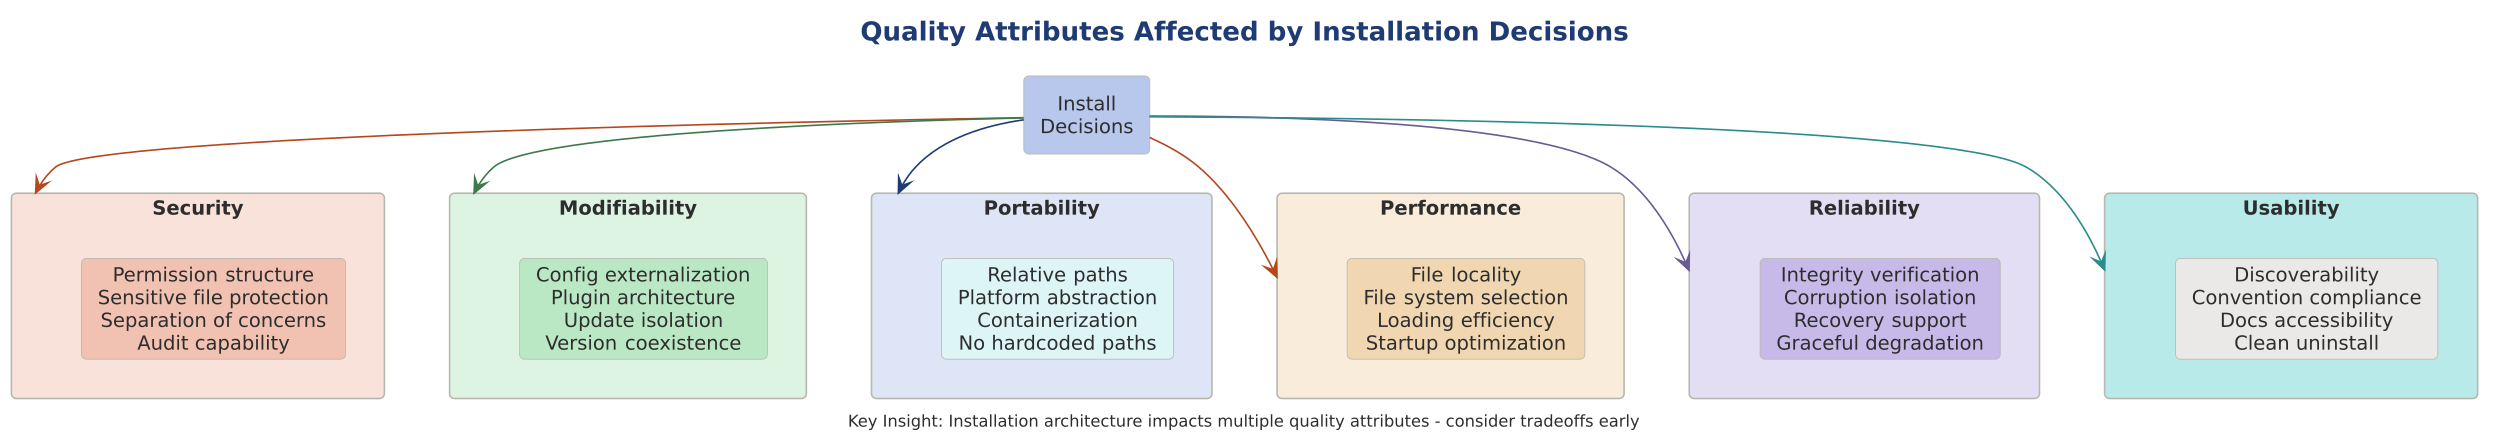
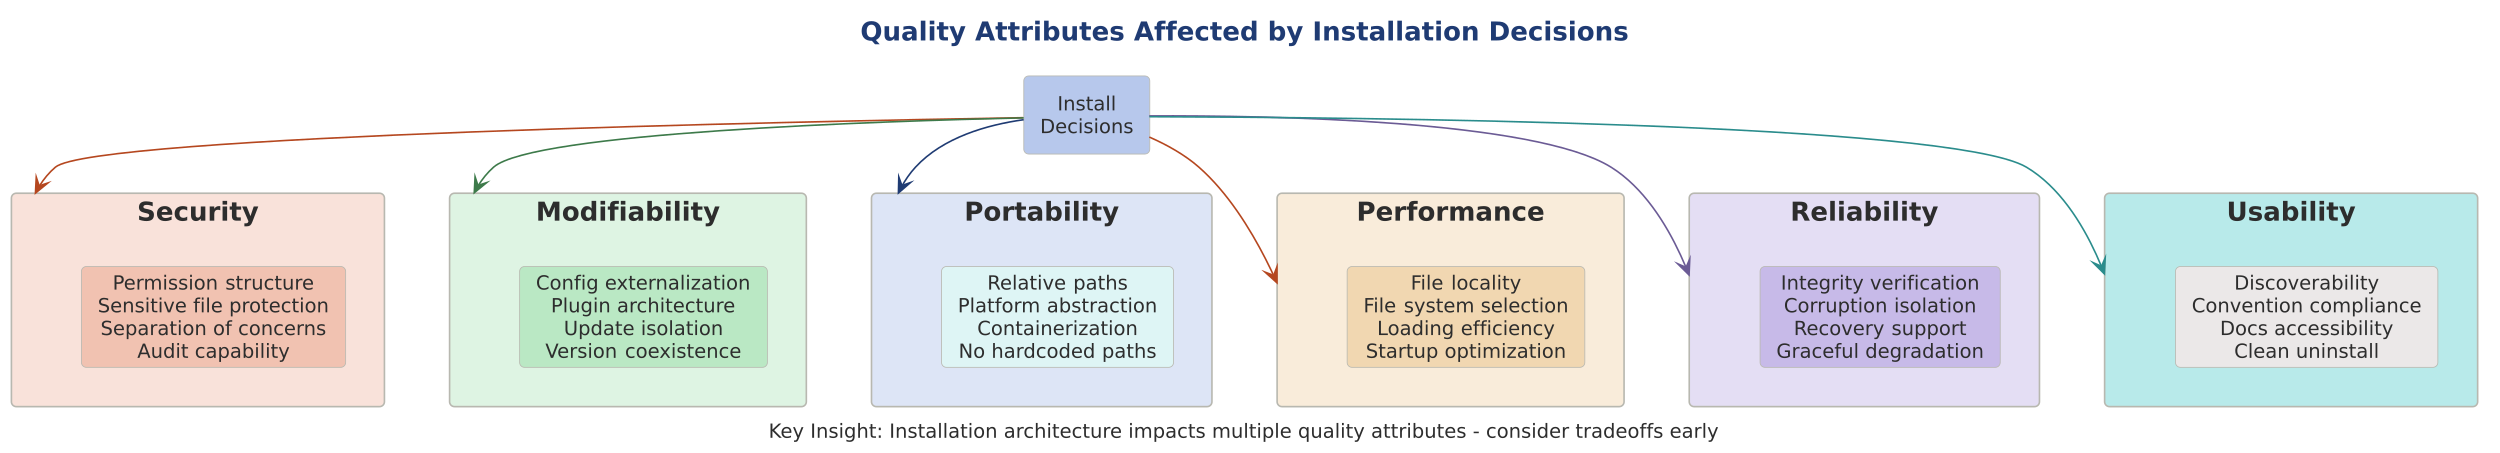
- <svg xmlns="http://www.w3.org/2000/svg" version="1.1" data-diagram-type="DESCRIPTION" style="width:2398px;height:423px;" width="2398.438px" height="423.438px" viewBox="0 0 2398 423" zoomAndPan="magnify" preserveAspectRatio="none" contentStyleType="text/css">
+ <svg xmlns="http://www.w3.org/2000/svg" version="1.1" data-diagram-type="DESCRIPTION" style="width:2398px;height:434px;" width="2398.438px" height="434.375px" viewBox="0 0 2398 434" zoomAndPan="magnify" preserveAspectRatio="none" contentStyleType="text/css">
  <defs />
  <g font-family="sans-serif" lengthAdjust="spacing">
    <g class="title" data-source-line="4">
      <text x="825.238" y="38.831" fill="#1F3B73" font-size="25" textLength="737.024" font-weight="700" font-family="DejaVu Sans">Quality Attributes Affected by Installation Decisions</text>
    </g>
    <g class="cluster" data-qualified-name="sec" id="ent0002" data-source-line="8">
-       <rect x="10.938" y="185.352" width="357.813" height="196.875" fill="#F9E2DA" style="stroke:#B8B8B0;stroke-width:1.563;" rx="4.688" ry="4.688" />
-       <text x="146.072" y="205.881" fill="#2D2D2D" font-size="18.75" textLength="87.543" font-weight="700" font-family="DejaVu Sans">Security</text>
+       <rect x="10.938" y="185.352" width="357.813" height="204.688" fill="#F9E2DA" style="stroke:#B8B8B0;stroke-width:1.563;" rx="4.688" ry="4.688" />
+       <text x="131.482" y="211.682" fill="#2D2D2D" font-size="25" textLength="116.724" font-weight="700" font-family="DejaVu Sans">Security</text>
    </g>
    <g class="cluster" data-qualified-name="mod" id="ent0004" data-source-line="12">
-       <rect x="431.25" y="185.352" width="342.188" height="196.875" fill="#DEF4E3" style="stroke:#B8B8B0;stroke-width:1.563;" rx="4.688" ry="4.688" />
-       <text x="536.087" y="205.881" fill="#2D2D2D" font-size="18.75" textLength="132.513" font-weight="700" font-family="DejaVu Sans">Modifiability</text>
+       <rect x="431.25" y="185.352" width="342.188" height="204.688" fill="#DEF4E3" style="stroke:#B8B8B0;stroke-width:1.563;" rx="4.688" ry="4.688" />
+       <text x="514.001" y="211.682" fill="#2D2D2D" font-size="25" textLength="176.685" font-weight="700" font-family="DejaVu Sans">Modifiability</text>
    </g>
    <g class="cluster" data-qualified-name="port" id="ent0006" data-source-line="16">
-       <rect x="835.938" y="185.352" width="326.563" height="196.875" fill="#DDE5F6" style="stroke:#B8B8B0;stroke-width:1.563;" rx="4.688" ry="4.688" />
-       <text x="943.532" y="205.881" fill="#2D2D2D" font-size="18.75" textLength="111.374" font-weight="700" font-family="DejaVu Sans">Portability</text>
+       <rect x="835.938" y="185.352" width="326.563" height="204.688" fill="#DDE5F6" style="stroke:#B8B8B0;stroke-width:1.563;" rx="4.688" ry="4.688" />
+       <text x="924.969" y="211.682" fill="#2D2D2D" font-size="25" textLength="148.499" font-weight="700" font-family="DejaVu Sans">Portability</text>
    </g>
    <g class="cluster" data-qualified-name="perf" id="ent0008" data-source-line="20">
-       <rect x="1225" y="185.352" width="332.813" height="196.875" fill="#F9ECDA" style="stroke:#B8B8B0;stroke-width:1.563;" rx="4.688" ry="4.688" />
-       <text x="1323.726" y="205.881" fill="#2D2D2D" font-size="18.75" textLength="135.361" font-weight="700" font-family="DejaVu Sans">Performance</text>
+       <rect x="1225" y="185.352" width="332.813" height="204.688" fill="#F9ECDA" style="stroke:#B8B8B0;stroke-width:1.563;" rx="4.688" ry="4.688" />
+       <text x="1301.166" y="211.682" fill="#2D2D2D" font-size="25" textLength="180.481" font-weight="700" font-family="DejaVu Sans">Performance</text>
    </g>
    <g class="cluster" data-qualified-name="rel" id="ent0010" data-source-line="24">
-       <rect x="1620.313" y="185.352" width="335.938" height="196.875" fill="#E4DEF4" style="stroke:#B8B8B0;stroke-width:1.563;" rx="4.688" ry="4.688" />
-       <text x="1735.007" y="205.881" fill="#2D2D2D" font-size="18.75" textLength="106.549" font-weight="700" font-family="DejaVu Sans">Reliability</text>
+       <rect x="1620.313" y="185.352" width="335.938" height="204.688" fill="#E4DEF4" style="stroke:#B8B8B0;stroke-width:1.563;" rx="4.688" ry="4.688" />
+       <text x="1717.249" y="211.682" fill="#2D2D2D" font-size="25" textLength="142.065" font-weight="700" font-family="DejaVu Sans">Reliability</text>
    </g>
    <g class="cluster" data-qualified-name="use" id="ent0012" data-source-line="28">
-       <rect x="2018.75" y="185.352" width="357.813" height="196.875" fill="#B8EAEA" style="stroke:#B8B8B0;stroke-width:1.563;" rx="4.688" ry="4.688" />
-       <text x="2151.193" y="205.881" fill="#2D2D2D" font-size="18.75" textLength="92.926" font-weight="700" font-family="DejaVu Sans">Usability</text>
+       <rect x="2018.75" y="185.352" width="357.813" height="204.688" fill="#B8EAEA" style="stroke:#B8B8B0;stroke-width:1.563;" rx="4.688" ry="4.688" />
+       <text x="2135.706" y="211.682" fill="#2D2D2D" font-size="25" textLength="123.901" font-weight="700" font-family="DejaVu Sans">Usability</text>
    </g>
    <g class="entity" data-qualified-name="sec.secd" id="ent0003" data-source-line="9">
-       <rect x="78.125" y="247.852" width="253.412" height="96.68" fill="#F1C2B1" style="stroke:#B8B8B0;stroke-width:0.781;" rx="4.688" ry="4.688" />
-       <text x="108.037" y="269.943" fill="#2D2D2D" font-size="18.75" textLength="102.127" font-family="DejaVu Sans">Permission</text>
-       <text x="210.164" y="269.943" fill="#2D2D2D" font-size="18.75" font-family="DejaVu Sans"> </text>
-       <text x="216.124" y="269.943" fill="#2D2D2D" font-size="18.75" textLength="85.501" font-family="DejaVu Sans">structure</text>
-       <text x="93.75" y="291.769" fill="#2D2D2D" font-size="18.75" textLength="85.492" font-family="DejaVu Sans">Sensitive</text>
-       <text x="179.242" y="291.769" fill="#2D2D2D" font-size="18.75" font-family="DejaVu Sans"> </text>
-       <text x="185.202" y="291.769" fill="#2D2D2D" font-size="18.75" textLength="28.555" font-family="DejaVu Sans">file</text>
-       <text x="213.757" y="291.769" fill="#2D2D2D" font-size="18.75" font-family="DejaVu Sans"> </text>
-       <text x="219.717" y="291.769" fill="#2D2D2D" font-size="18.75" textLength="96.194" font-family="DejaVu Sans">protection</text>
-       <text x="96.428" y="313.596" fill="#2D2D2D" font-size="18.75" textLength="101.944" font-family="DejaVu Sans">Separation</text>
-       <text x="198.372" y="313.596" fill="#2D2D2D" font-size="18.75" font-family="DejaVu Sans"> </text>
-       <text x="204.332" y="313.596" fill="#2D2D2D" font-size="18.75" textLength="18.073" font-family="DejaVu Sans">of</text>
-       <text x="222.404" y="313.596" fill="#2D2D2D" font-size="18.75" font-family="DejaVu Sans"> </text>
-       <text x="228.365" y="313.596" fill="#2D2D2D" font-size="18.75" textLength="84.869" font-family="DejaVu Sans">concerns</text>
-       <text x="131.68" y="335.422" fill="#2D2D2D" font-size="18.75" textLength="49.173" font-family="DejaVu Sans">Audit</text>
-       <text x="180.853" y="335.422" fill="#2D2D2D" font-size="18.75" font-family="DejaVu Sans"> </text>
-       <text x="186.813" y="335.422" fill="#2D2D2D" font-size="18.75" textLength="91.168" font-family="DejaVu Sans">capability</text>
+       <rect x="78.125" y="255.664" width="253.412" height="96.68" fill="#F1C2B1" style="stroke:#B8B8B0;stroke-width:0.781;" rx="4.688" ry="4.688" />
+       <text x="108.037" y="277.756" fill="#2D2D2D" font-size="18.75" textLength="102.127" font-family="DejaVu Sans">Permission</text>
+       <text x="210.164" y="277.756" fill="#2D2D2D" font-size="18.75" font-family="DejaVu Sans"> </text>
+       <text x="216.124" y="277.756" fill="#2D2D2D" font-size="18.75" textLength="85.501" font-family="DejaVu Sans">structure</text>
+       <text x="93.75" y="299.582" fill="#2D2D2D" font-size="18.75" textLength="85.492" font-family="DejaVu Sans">Sensitive</text>
+       <text x="179.242" y="299.582" fill="#2D2D2D" font-size="18.75" font-family="DejaVu Sans"> </text>
+       <text x="185.202" y="299.582" fill="#2D2D2D" font-size="18.75" textLength="28.555" font-family="DejaVu Sans">file</text>
+       <text x="213.757" y="299.582" fill="#2D2D2D" font-size="18.75" font-family="DejaVu Sans"> </text>
+       <text x="219.717" y="299.582" fill="#2D2D2D" font-size="18.75" textLength="96.194" font-family="DejaVu Sans">protection</text>
+       <text x="96.428" y="321.408" fill="#2D2D2D" font-size="18.75" textLength="101.944" font-family="DejaVu Sans">Separation</text>
+       <text x="198.372" y="321.408" fill="#2D2D2D" font-size="18.75" font-family="DejaVu Sans"> </text>
+       <text x="204.332" y="321.408" fill="#2D2D2D" font-size="18.75" textLength="18.073" font-family="DejaVu Sans">of</text>
+       <text x="222.404" y="321.408" fill="#2D2D2D" font-size="18.75" font-family="DejaVu Sans"> </text>
+       <text x="228.365" y="321.408" fill="#2D2D2D" font-size="18.75" textLength="84.869" font-family="DejaVu Sans">concerns</text>
+       <text x="131.68" y="343.234" fill="#2D2D2D" font-size="18.75" textLength="49.173" font-family="DejaVu Sans">Audit</text>
+       <text x="180.853" y="343.234" fill="#2D2D2D" font-size="18.75" font-family="DejaVu Sans"> </text>
+       <text x="186.813" y="343.234" fill="#2D2D2D" font-size="18.75" textLength="91.168" font-family="DejaVu Sans">capability</text>
    </g>
    <g class="entity" data-qualified-name="mod.modd" id="ent0005" data-source-line="13">
-       <rect x="498.438" y="247.852" width="237.637" height="96.68" fill="#BAE8C4" style="stroke:#B8B8B0;stroke-width:0.781;" rx="4.688" ry="4.688" />
-       <text x="514.063" y="269.943" fill="#2D2D2D" font-size="18.75" textLength="60.159" font-family="DejaVu Sans">Config</text>
-       <text x="574.222" y="269.943" fill="#2D2D2D" font-size="18.75" font-family="DejaVu Sans"> </text>
-       <text x="580.182" y="269.943" fill="#2D2D2D" font-size="18.75" textLength="140.268" font-family="DejaVu Sans">externalization</text>
-       <text x="528.441" y="291.769" fill="#2D2D2D" font-size="18.75" textLength="57.394" font-family="DejaVu Sans">Plugin</text>
-       <text x="585.835" y="291.769" fill="#2D2D2D" font-size="18.75" font-family="DejaVu Sans"> </text>
-       <text x="591.795" y="291.769" fill="#2D2D2D" font-size="18.75" textLength="114.276" font-family="DejaVu Sans">architecture</text>
-       <text x="540.791" y="313.596" fill="#2D2D2D" font-size="18.75" textLength="67.905" font-family="DejaVu Sans">Update</text>
-       <text x="608.696" y="313.596" fill="#2D2D2D" font-size="18.75" font-family="DejaVu Sans"> </text>
-       <text x="614.656" y="313.596" fill="#2D2D2D" font-size="18.75" textLength="79.065" font-family="DejaVu Sans">isolation</text>
-       <text x="523.071" y="335.422" fill="#2D2D2D" font-size="18.75" textLength="70.404" font-family="DejaVu Sans">Version</text>
-       <text x="593.475" y="335.422" fill="#2D2D2D" font-size="18.75" font-family="DejaVu Sans"> </text>
-       <text x="599.435" y="335.422" fill="#2D2D2D" font-size="18.75" textLength="112.006" font-family="DejaVu Sans">coexistence</text>
+       <rect x="498.438" y="255.664" width="237.637" height="96.68" fill="#BAE8C4" style="stroke:#B8B8B0;stroke-width:0.781;" rx="4.688" ry="4.688" />
+       <text x="514.063" y="277.756" fill="#2D2D2D" font-size="18.75" textLength="60.159" font-family="DejaVu Sans">Config</text>
+       <text x="574.222" y="277.756" fill="#2D2D2D" font-size="18.75" font-family="DejaVu Sans"> </text>
+       <text x="580.182" y="277.756" fill="#2D2D2D" font-size="18.75" textLength="140.268" font-family="DejaVu Sans">externalization</text>
+       <text x="528.441" y="299.582" fill="#2D2D2D" font-size="18.75" textLength="57.394" font-family="DejaVu Sans">Plugin</text>
+       <text x="585.835" y="299.582" fill="#2D2D2D" font-size="18.75" font-family="DejaVu Sans"> </text>
+       <text x="591.795" y="299.582" fill="#2D2D2D" font-size="18.75" textLength="114.276" font-family="DejaVu Sans">architecture</text>
+       <text x="540.791" y="321.408" fill="#2D2D2D" font-size="18.75" textLength="67.905" font-family="DejaVu Sans">Update</text>
+       <text x="608.696" y="321.408" fill="#2D2D2D" font-size="18.75" font-family="DejaVu Sans"> </text>
+       <text x="614.656" y="321.408" fill="#2D2D2D" font-size="18.75" textLength="79.065" font-family="DejaVu Sans">isolation</text>
+       <text x="523.071" y="343.234" fill="#2D2D2D" font-size="18.75" textLength="70.404" font-family="DejaVu Sans">Version</text>
+       <text x="593.475" y="343.234" fill="#2D2D2D" font-size="18.75" font-family="DejaVu Sans"> </text>
+       <text x="599.435" y="343.234" fill="#2D2D2D" font-size="18.75" textLength="112.006" font-family="DejaVu Sans">coexistence</text>
    </g>
    <g class="entity" data-qualified-name="port.portd" id="ent0007" data-source-line="17">
-       <rect x="903.125" y="247.852" width="222.549" height="96.68" fill="#DEF5F5" style="stroke:#B8B8B0;stroke-width:0.781;" rx="4.688" ry="4.688" />
-       <text x="946.994" y="269.943" fill="#2D2D2D" font-size="18.75" textLength="76.456" font-family="DejaVu Sans">Relative</text>
-       <text x="1023.45" y="269.943" fill="#2D2D2D" font-size="18.75" font-family="DejaVu Sans"> </text>
-       <text x="1029.41" y="269.943" fill="#2D2D2D" font-size="18.75" textLength="52.396" font-family="DejaVu Sans">paths</text>
-       <text x="918.75" y="291.769" fill="#2D2D2D" font-size="18.75" textLength="79.404" font-family="DejaVu Sans">Platform</text>
-       <text x="998.154" y="291.769" fill="#2D2D2D" font-size="18.75" font-family="DejaVu Sans"> </text>
-       <text x="1004.114" y="291.769" fill="#2D2D2D" font-size="18.75" textLength="105.936" font-family="DejaVu Sans">abstraction</text>
-       <text x="937.358" y="313.596" fill="#2D2D2D" font-size="18.75" textLength="154.083" font-family="DejaVu Sans">Containerization</text>
-       <text x="919.441" y="335.422" fill="#2D2D2D" font-size="18.75" textLength="25.497" font-family="DejaVu Sans">No</text>
-       <text x="944.939" y="335.422" fill="#2D2D2D" font-size="18.75" font-family="DejaVu Sans"> </text>
-       <text x="950.899" y="335.422" fill="#2D2D2D" font-size="18.75" textLength="100.104" font-family="DejaVu Sans">hardcoded</text>
-       <text x="1051.003" y="335.422" fill="#2D2D2D" font-size="18.75" font-family="DejaVu Sans"> </text>
-       <text x="1056.963" y="335.422" fill="#2D2D2D" font-size="18.75" textLength="52.396" font-family="DejaVu Sans">paths</text>
+       <rect x="903.125" y="255.664" width="222.549" height="96.68" fill="#DEF5F5" style="stroke:#B8B8B0;stroke-width:0.781;" rx="4.688" ry="4.688" />
+       <text x="946.994" y="277.756" fill="#2D2D2D" font-size="18.75" textLength="76.456" font-family="DejaVu Sans">Relative</text>
+       <text x="1023.45" y="277.756" fill="#2D2D2D" font-size="18.75" font-family="DejaVu Sans"> </text>
+       <text x="1029.41" y="277.756" fill="#2D2D2D" font-size="18.75" textLength="52.396" font-family="DejaVu Sans">paths</text>
+       <text x="918.75" y="299.582" fill="#2D2D2D" font-size="18.75" textLength="79.404" font-family="DejaVu Sans">Platform</text>
+       <text x="998.154" y="299.582" fill="#2D2D2D" font-size="18.75" font-family="DejaVu Sans"> </text>
+       <text x="1004.114" y="299.582" fill="#2D2D2D" font-size="18.75" textLength="105.936" font-family="DejaVu Sans">abstraction</text>
+       <text x="937.358" y="321.408" fill="#2D2D2D" font-size="18.75" textLength="154.083" font-family="DejaVu Sans">Containerization</text>
+       <text x="919.441" y="343.234" fill="#2D2D2D" font-size="18.75" textLength="25.497" font-family="DejaVu Sans">No</text>
+       <text x="944.939" y="343.234" fill="#2D2D2D" font-size="18.75" font-family="DejaVu Sans"> </text>
+       <text x="950.899" y="343.234" fill="#2D2D2D" font-size="18.75" textLength="100.104" font-family="DejaVu Sans">hardcoded</text>
+       <text x="1051.003" y="343.234" fill="#2D2D2D" font-size="18.75" font-family="DejaVu Sans"> </text>
+       <text x="1056.963" y="343.234" fill="#2D2D2D" font-size="18.75" textLength="52.396" font-family="DejaVu Sans">paths</text>
    </g>
    <g class="entity" data-qualified-name="perf.perfd" id="ent0009" data-source-line="21">
-       <rect x="1292.188" y="247.852" width="227.969" height="96.68" fill="#F1D7B1" style="stroke:#B8B8B0;stroke-width:0.781;" rx="4.688" ry="4.688" />
-       <text x="1353.149" y="269.943" fill="#2D2D2D" font-size="18.75" textLength="32.739" font-family="DejaVu Sans">File</text>
-       <text x="1385.889" y="269.943" fill="#2D2D2D" font-size="18.75" font-family="DejaVu Sans"> </text>
-       <text x="1391.849" y="269.943" fill="#2D2D2D" font-size="18.75" textLength="67.346" font-family="DejaVu Sans">locality</text>
-       <text x="1307.813" y="291.769" fill="#2D2D2D" font-size="18.75" textLength="32.739" font-family="DejaVu Sans">File</text>
-       <text x="1340.552" y="291.769" fill="#2D2D2D" font-size="18.75" font-family="DejaVu Sans"> </text>
-       <text x="1346.512" y="291.769" fill="#2D2D2D" font-size="18.75" textLength="67.786" font-family="DejaVu Sans">system</text>
-       <text x="1414.297" y="291.769" fill="#2D2D2D" font-size="18.75" font-family="DejaVu Sans"> </text>
-       <text x="1420.258" y="291.769" fill="#2D2D2D" font-size="18.75" textLength="84.274" font-family="DejaVu Sans">selection</text>
-       <text x="1320.895" y="313.596" fill="#2D2D2D" font-size="18.75" textLength="74.304" font-family="DejaVu Sans">Loading</text>
-       <text x="1395.2" y="313.596" fill="#2D2D2D" font-size="18.75" font-family="DejaVu Sans"> </text>
-       <text x="1401.16" y="313.596" fill="#2D2D2D" font-size="18.75" textLength="90.289" font-family="DejaVu Sans">efficiency</text>
-       <text x="1310.069" y="335.422" fill="#2D2D2D" font-size="18.75" textLength="69.589" font-family="DejaVu Sans">Startup</text>
-       <text x="1379.659" y="335.422" fill="#2D2D2D" font-size="18.75" font-family="DejaVu Sans"> </text>
-       <text x="1385.619" y="335.422" fill="#2D2D2D" font-size="18.75" textLength="116.656" font-family="DejaVu Sans">optimization</text>
+       <rect x="1292.188" y="255.664" width="227.969" height="96.68" fill="#F1D7B1" style="stroke:#B8B8B0;stroke-width:0.781;" rx="4.688" ry="4.688" />
+       <text x="1353.149" y="277.756" fill="#2D2D2D" font-size="18.75" textLength="32.739" font-family="DejaVu Sans">File</text>
+       <text x="1385.889" y="277.756" fill="#2D2D2D" font-size="18.75" font-family="DejaVu Sans"> </text>
+       <text x="1391.849" y="277.756" fill="#2D2D2D" font-size="18.75" textLength="67.346" font-family="DejaVu Sans">locality</text>
+       <text x="1307.813" y="299.582" fill="#2D2D2D" font-size="18.75" textLength="32.739" font-family="DejaVu Sans">File</text>
+       <text x="1340.552" y="299.582" fill="#2D2D2D" font-size="18.75" font-family="DejaVu Sans"> </text>
+       <text x="1346.512" y="299.582" fill="#2D2D2D" font-size="18.75" textLength="67.786" font-family="DejaVu Sans">system</text>
+       <text x="1414.297" y="299.582" fill="#2D2D2D" font-size="18.75" font-family="DejaVu Sans"> </text>
+       <text x="1420.258" y="299.582" fill="#2D2D2D" font-size="18.75" textLength="84.274" font-family="DejaVu Sans">selection</text>
+       <text x="1320.895" y="321.408" fill="#2D2D2D" font-size="18.75" textLength="74.304" font-family="DejaVu Sans">Loading</text>
+       <text x="1395.2" y="321.408" fill="#2D2D2D" font-size="18.75" font-family="DejaVu Sans"> </text>
+       <text x="1401.16" y="321.408" fill="#2D2D2D" font-size="18.75" textLength="90.289" font-family="DejaVu Sans">efficiency</text>
+       <text x="1310.069" y="343.234" fill="#2D2D2D" font-size="18.75" textLength="69.589" font-family="DejaVu Sans">Startup</text>
+       <text x="1379.659" y="343.234" fill="#2D2D2D" font-size="18.75" font-family="DejaVu Sans"> </text>
+       <text x="1385.619" y="343.234" fill="#2D2D2D" font-size="18.75" textLength="116.656" font-family="DejaVu Sans">optimization</text>
    </g>
    <g class="entity" data-qualified-name="rel.reld" id="ent0011" data-source-line="25">
-       <rect x="1688.281" y="247.852" width="230.322" height="96.68" fill="#C7BAE8" style="stroke:#B8B8B0;stroke-width:0.781;" rx="4.688" ry="4.688" />
-       <text x="1708.141" y="269.943" fill="#2D2D2D" font-size="18.75" textLength="79.568" font-family="DejaVu Sans">Integrity</text>
-       <text x="1787.709" y="269.943" fill="#2D2D2D" font-size="18.75" font-family="DejaVu Sans"> </text>
-       <text x="1793.669" y="269.943" fill="#2D2D2D" font-size="18.75" textLength="105.075" font-family="DejaVu Sans">verification</text>
-       <text x="1711.089" y="291.769" fill="#2D2D2D" font-size="18.75" textLength="99.683" font-family="DejaVu Sans">Corruption</text>
-       <text x="1810.771" y="291.769" fill="#2D2D2D" font-size="18.75" font-family="DejaVu Sans"> </text>
-       <text x="1816.731" y="291.769" fill="#2D2D2D" font-size="18.75" textLength="79.065" font-family="DejaVu Sans">isolation</text>
-       <text x="1720.578" y="313.596" fill="#2D2D2D" font-size="18.75" textLength="87.781" font-family="DejaVu Sans">Recovery</text>
-       <text x="1808.359" y="313.596" fill="#2D2D2D" font-size="18.75" font-family="DejaVu Sans"> </text>
-       <text x="1814.319" y="313.596" fill="#2D2D2D" font-size="18.75" textLength="71.988" font-family="DejaVu Sans">support</text>
-       <text x="1703.906" y="335.422" fill="#2D2D2D" font-size="18.75" textLength="79.266" font-family="DejaVu Sans">Graceful</text>
-       <text x="1783.173" y="335.422" fill="#2D2D2D" font-size="18.75" font-family="DejaVu Sans"> </text>
-       <text x="1789.133" y="335.422" fill="#2D2D2D" font-size="18.75" textLength="113.846" font-family="DejaVu Sans">degradation</text>
+       <rect x="1688.281" y="255.664" width="230.322" height="96.68" fill="#C7BAE8" style="stroke:#B8B8B0;stroke-width:0.781;" rx="4.688" ry="4.688" />
+       <text x="1708.141" y="277.756" fill="#2D2D2D" font-size="18.75" textLength="79.568" font-family="DejaVu Sans">Integrity</text>
+       <text x="1787.709" y="277.756" fill="#2D2D2D" font-size="18.75" font-family="DejaVu Sans"> </text>
+       <text x="1793.669" y="277.756" fill="#2D2D2D" font-size="18.75" textLength="105.075" font-family="DejaVu Sans">verification</text>
+       <text x="1711.089" y="299.582" fill="#2D2D2D" font-size="18.75" textLength="99.683" font-family="DejaVu Sans">Corruption</text>
+       <text x="1810.771" y="299.582" fill="#2D2D2D" font-size="18.75" font-family="DejaVu Sans"> </text>
+       <text x="1816.731" y="299.582" fill="#2D2D2D" font-size="18.75" textLength="79.065" font-family="DejaVu Sans">isolation</text>
+       <text x="1720.578" y="321.408" fill="#2D2D2D" font-size="18.75" textLength="87.781" font-family="DejaVu Sans">Recovery</text>
+       <text x="1808.359" y="321.408" fill="#2D2D2D" font-size="18.75" font-family="DejaVu Sans"> </text>
+       <text x="1814.319" y="321.408" fill="#2D2D2D" font-size="18.75" textLength="71.988" font-family="DejaVu Sans">support</text>
+       <text x="1703.906" y="343.234" fill="#2D2D2D" font-size="18.75" textLength="79.266" font-family="DejaVu Sans">Graceful</text>
+       <text x="1783.173" y="343.234" fill="#2D2D2D" font-size="18.75" font-family="DejaVu Sans"> </text>
+       <text x="1789.133" y="343.234" fill="#2D2D2D" font-size="18.75" textLength="113.846" font-family="DejaVu Sans">degradation</text>
    </g>
    <g class="entity" data-qualified-name="use.used" id="ent0013" data-source-line="29">
-       <rect x="2086.719" y="247.852" width="251.672" height="96.68" fill="#EBE8E8" style="stroke:#B8B8B0;stroke-width:0.781;" rx="4.688" ry="4.688" />
-       <text x="2143.053" y="269.943" fill="#2D2D2D" font-size="18.75" textLength="139.005" font-family="DejaVu Sans">Discoverability</text>
-       <text x="2102.344" y="291.769" fill="#2D2D2D" font-size="18.75" textLength="106.879" font-family="DejaVu Sans">Convention</text>
-       <text x="2209.222" y="291.769" fill="#2D2D2D" font-size="18.75" font-family="DejaVu Sans"> </text>
-       <text x="2215.182" y="291.769" fill="#2D2D2D" font-size="18.75" textLength="107.584" font-family="DejaVu Sans">compliance</text>
-       <text x="2129.398" y="313.596" fill="#2D2D2D" font-size="18.75" textLength="45.987" font-family="DejaVu Sans">Docs</text>
-       <text x="2175.385" y="313.596" fill="#2D2D2D" font-size="18.75" font-family="DejaVu Sans"> </text>
-       <text x="2181.345" y="313.596" fill="#2D2D2D" font-size="18.75" textLength="114.368" font-family="DejaVu Sans">accessibility</text>
-       <text x="2143.025" y="335.422" fill="#2D2D2D" font-size="18.75" textLength="53.21" font-family="DejaVu Sans">Clean</text>
-       <text x="2196.236" y="335.422" fill="#2D2D2D" font-size="18.75" font-family="DejaVu Sans"> </text>
-       <text x="2202.196" y="335.422" fill="#2D2D2D" font-size="18.75" textLength="79.889" font-family="DejaVu Sans">uninstall</text>
+       <rect x="2086.719" y="255.664" width="251.672" height="96.68" fill="#EBE8E8" style="stroke:#B8B8B0;stroke-width:0.781;" rx="4.688" ry="4.688" />
+       <text x="2143.053" y="277.756" fill="#2D2D2D" font-size="18.75" textLength="139.005" font-family="DejaVu Sans">Discoverability</text>
+       <text x="2102.344" y="299.582" fill="#2D2D2D" font-size="18.75" textLength="106.879" font-family="DejaVu Sans">Convention</text>
+       <text x="2209.222" y="299.582" fill="#2D2D2D" font-size="18.75" font-family="DejaVu Sans"> </text>
+       <text x="2215.182" y="299.582" fill="#2D2D2D" font-size="18.75" textLength="107.584" font-family="DejaVu Sans">compliance</text>
+       <text x="2129.398" y="321.408" fill="#2D2D2D" font-size="18.75" textLength="45.987" font-family="DejaVu Sans">Docs</text>
+       <text x="2175.385" y="321.408" fill="#2D2D2D" font-size="18.75" font-family="DejaVu Sans"> </text>
+       <text x="2181.345" y="321.408" fill="#2D2D2D" font-size="18.75" textLength="114.368" font-family="DejaVu Sans">accessibility</text>
+       <text x="2143.025" y="343.234" fill="#2D2D2D" font-size="18.75" textLength="53.21" font-family="DejaVu Sans">Clean</text>
+       <text x="2196.236" y="343.234" fill="#2D2D2D" font-size="18.75" font-family="DejaVu Sans"> </text>
+       <text x="2202.196" y="343.234" fill="#2D2D2D" font-size="18.75" textLength="79.889" font-family="DejaVu Sans">uninstall</text>
    </g>
    <g class="entity" data-qualified-name="center" id="ent0001" data-source-line="6">
      <rect x="982.031" y="72.852" width="120.844" height="74.902" fill="#B7C8EC" style="stroke:#B8B8B0;stroke-width:0.781;" rx="4.688" ry="4.688" />
      <text x="1014.232" y="105.881" fill="#2D2D2D" font-size="18.75" textLength="56.442" font-family="DejaVu Sans">Install</text>
      <text x="997.656" y="127.707" fill="#2D2D2D" font-size="18.75" textLength="89.594" font-family="DejaVu Sans">Decisions</text>
    </g>
    <g class="link" data-entity-1="ent0001" data-entity-2="ent0002" id="lnk14" data-source-line="32" data-link-type="dependency">
-       <path d="M981.359,112.867 C771.484,116.445 88.672,130.336 53.125,160.352 C47.375,165.207 42.591,170.902 38.621,177.157 C37.629,178.72 36.687,180.319 35.795,181.948 C35.348,182.763 34.914,183.585 34.491,184.414 C34.386,184.622 37.775,177.842 37.671,178.05" style="stroke:#B5471F;stroke-width:1.563;" fill="none" id="center-to-sec" />
-       <polygon points="34.177,185.038,46.057,175.256,37.671,178.05,34.877,169.665,34.177,185.038" fill="#B5471F" style="stroke:#B5471F;stroke-width:1.563;stroke-linejoin:miter;stroke-miterlimit:10;" />
+       <path d="M981.344,112.867 C771.438,116.383 88.5,130.133 53.125,160.352 C47.086,165.512 42.083,171.555 37.954,178.185 C36.922,179.843 35.944,181.537 35.018,183.263 C34.787,183.695 34.558,184.129 34.333,184.564 C34.221,184.782 37.642,178.032 37.531,178.251" style="stroke:#B5471F;stroke-width:1.563;" fill="none" id="center-to-sec" />
+       <polygon points="33.998,185.219,45.932,175.503,37.531,178.251,34.783,169.85,33.998,185.219" fill="#B5471F" style="stroke:#B5471F;stroke-width:1.563;stroke-linejoin:miter;stroke-miterlimit:10;" />
    </g>
    <g class="link" data-entity-1="ent0001" data-entity-2="ent0004" id="lnk15" data-source-line="33" data-link-type="dependency">
-       <path d="M981.969,113.07 C843.437,116.289 511.094,127.383 473.438,160.352 C467.775,165.309 463.057,171.08 459.136,177.391 C458.156,178.969 457.226,180.58 456.343,182.221 C455.901,183.042 455.472,183.869 455.054,184.704 C454.949,184.913 458.294,178.111 458.191,178.321" style="stroke:#3D7A4A;stroke-width:1.563;" fill="none" id="center-to-mod" />
-       <polygon points="454.742,185.331,466.558,175.471,458.191,178.321,455.341,169.954,454.742,185.331" fill="#3D7A4A" style="stroke:#3D7A4A;stroke-width:1.563;stroke-linejoin:miter;stroke-miterlimit:10;" />
+       <path d="M981.938,113.039 C843.359,116.195 510.891,127.164 473.438,160.352 C467.492,165.619 462.561,171.743 458.483,178.433 C457.464,180.106 456.498,181.813 455.583,183.552 C455.354,183.987 458.663,177.456 458.441,177.895" style="stroke:#3D7A4A;stroke-width:1.563;" fill="none" id="center-to-mod" />
+       <polygon points="454.906,184.862,466.842,175.149,458.441,177.895,455.695,169.493,454.906,184.862" fill="#3D7A4A" style="stroke:#3D7A4A;stroke-width:1.563;stroke-linejoin:miter;stroke-miterlimit:10;" />
    </g>
    <g class="link" data-entity-1="ent0001" data-entity-2="ent0006" id="lnk16" data-source-line="34" data-link-type="dependency">
-       <path d="M982.016,114.93 C947,119.883 904.656,131.898 878.125,160.352 C873.074,165.768 868.811,171.842 865.219,178.337 C864.321,179.96 863.465,181.61 862.65,183.283 C862.446,183.701 862.244,184.12 862.045,184.541 C861.946,184.751 865.144,177.879 865.045,178.09" style="stroke:#1F3B73;stroke-width:1.563;" fill="none" id="center-to-port" />
-       <polygon points="861.749,185.173,873.349,175.062,865.045,178.09,862.017,169.787,861.749,185.173" fill="#1F3B73" style="stroke:#1F3B73;stroke-width:1.563;stroke-linejoin:miter;stroke-miterlimit:10;" />
+       <path d="M981.906,114.82 C946.844,119.727 904.5,131.742 878.125,160.352 C872.74,166.191 868.231,172.747 864.464,179.753 C863.522,181.505 865.961,176.219 865.109,178.023" style="stroke:#1F3B73;stroke-width:1.563;" fill="none" id="center-to-port" />
+       <polygon points="861.775,185.089,873.429,175.038,865.109,178.023,862.124,169.704,861.775,185.089" fill="#1F3B73" style="stroke:#1F3B73;stroke-width:1.563;stroke-linejoin:miter;stroke-miterlimit:10;" />
    </g>
    <g class="link" data-entity-1="ent0001" data-entity-2="ent0008" id="lnk17" data-source-line="35" data-link-type="dependency">
-       <path d="M1102.813,131.945 C1119.25,139.211 1136.281,148.617 1150,160.352 C1176.227,182.797 1197.574,215.023 1212.617,242.291 C1216.378,249.108 1219.745,255.615 1222.695,261.582 C1223.433,263.073 1220.75,257.494 1221.435,258.915" style="stroke:#B5471F;stroke-width:1.563;" fill="none" id="center-to-perf" />
-       <polygon points="1224.829,265.952,1224.349,250.57,1221.435,258.915,1213.091,256.001,1224.829,265.952" fill="#B5471F" style="stroke:#B5471F;stroke-width:1.563;stroke-linejoin:miter;stroke-miterlimit:10;" />
+       <path d="M1102.453,131.477 C1119.063,138.773 1136.281,148.305 1150,160.352 C1177.438,184.453 1199.063,219.273 1213.951,248.424 C1217.673,255.711 1220.974,262.645 1223.84,268.967 C1224.198,269.758 1221.361,263.406 1221.706,264.177" style="stroke:#B5471F;stroke-width:1.563;" fill="none" id="center-to-perf" />
+       <polygon points="1224.894,271.309,1224.861,255.921,1221.706,264.177,1213.449,261.022,1224.894,271.309" fill="#B5471F" style="stroke:#B5471F;stroke-width:1.563;stroke-linejoin:miter;stroke-miterlimit:10;" />
    </g>
    <g class="link" data-entity-1="ent0001" data-entity-2="ent0010" id="lnk18" data-source-line="36" data-link-type="dependency">
-       <path d="M1102.703,111.305 C1219.813,111.148 1472.328,116.133 1545.313,160.352 C1575.313,178.531 1596.977,211.367 1611.244,240.027 C1613.028,243.61 1614.695,247.127 1616.25,250.542 C1617.027,252.25 1617.775,253.932 1618.496,255.584 C1618.856,256.41 1619.209,257.229 1619.555,258.039 C1619.728,258.444 1616.857,251.652 1617.027,252.053" style="stroke:#6B5B95;stroke-width:1.563;" fill="none" id="center-to-rel" />
-       <polygon points="1620.069,259.248,1620.35,243.862,1617.027,252.053,1608.836,248.73,1620.069,259.248" fill="#6B5B95" style="stroke:#6B5B95;stroke-width:1.563;stroke-linejoin:miter;stroke-miterlimit:10;" />
+       <path d="M1102.359,111.148 C1219.438,110.68 1472.813,115.133 1545.313,160.352 C1576.305,179.672 1597.984,214.418 1612.012,244.725 C1613.765,248.513 1615.399,252.232 1616.917,255.843 C1617.675,257.648 1618.405,259.426 1619.106,261.173 C1619.456,262.046 1616.946,255.639 1617.282,256.496" style="stroke:#6B5B95;stroke-width:1.563;" fill="none" id="center-to-rel" />
+       <polygon points="1620.136,263.768,1620.816,248.394,1617.282,256.496,1609.181,252.961,1620.136,263.768" fill="#6B5B95" style="stroke:#6B5B95;stroke-width:1.563;stroke-linejoin:miter;stroke-miterlimit:10;" />
    </g>
    <g class="link" data-entity-1="ent0001" data-entity-2="ent0012" id="lnk19" data-source-line="37" data-link-type="dependency">
-       <path d="M1102.484,112.023 C1292.625,112.773 1871.297,118.523 1943.75,160.352 C1974.125,177.891 1995.797,210.719 2009.975,239.535 C2011.747,243.137 2013.402,246.677 2014.942,250.116 C2015.713,251.835 2016.454,253.529 2017.167,255.194 C2017.524,256.026 2017.873,256.851 2018.216,257.668 C2018.387,258.076 2015.563,251.266 2015.731,251.671" style="stroke:#2A8C8C;stroke-width:1.563;" fill="none" id="center-to-use" />
-       <polygon points="2018.724,258.887,2019.11,243.503,2015.731,251.671,2007.564,248.292,2018.724,258.887" fill="#2A8C8C" style="stroke:#2A8C8C;stroke-width:1.563;stroke-linejoin:miter;stroke-miterlimit:10;" />
+       <path d="M1102.531,111.945 C1292.813,112.461 1871.844,117.602 1943.75,160.352 C1975.141,179.016 1996.828,213.754 2010.76,244.221 C2012.501,248.029 2014.121,251.771 2015.624,255.406 C2016.376,257.223 2017.098,259.014 2017.791,260.774 C2017.964,261.213 2018.136,261.651 2018.306,262.087 C2018.391,262.305 2015.655,255.237 2015.738,255.454" style="stroke:#2A8C8C;stroke-width:1.563;" fill="none" id="center-to-use" />
+       <polygon points="2018.559,262.739,2019.311,247.369,2015.738,255.454,2007.654,251.882,2018.559,262.739" fill="#2A8C8C" style="stroke:#2A8C8C;stroke-width:1.563;stroke-linejoin:miter;stroke-miterlimit:10;" />
    </g>
    <g class="footer" data-source-line="39">
-       <text x="813.318" y="409.23" fill="#2D2D2D" font-size="15.625" textLength="760.864" font-family="DejaVu Sans">Key Insight: Installation architecture impacts multiple quality attributes - consider tradeoffs early</text>
+       <text x="737.231" y="419.943" fill="#2D2D2D" font-size="18.75" textLength="913.037" font-family="DejaVu Sans">Key Insight: Installation architecture impacts multiple quality attributes - consider tradeoffs early</text>
    </g>
  </g>
</svg>
